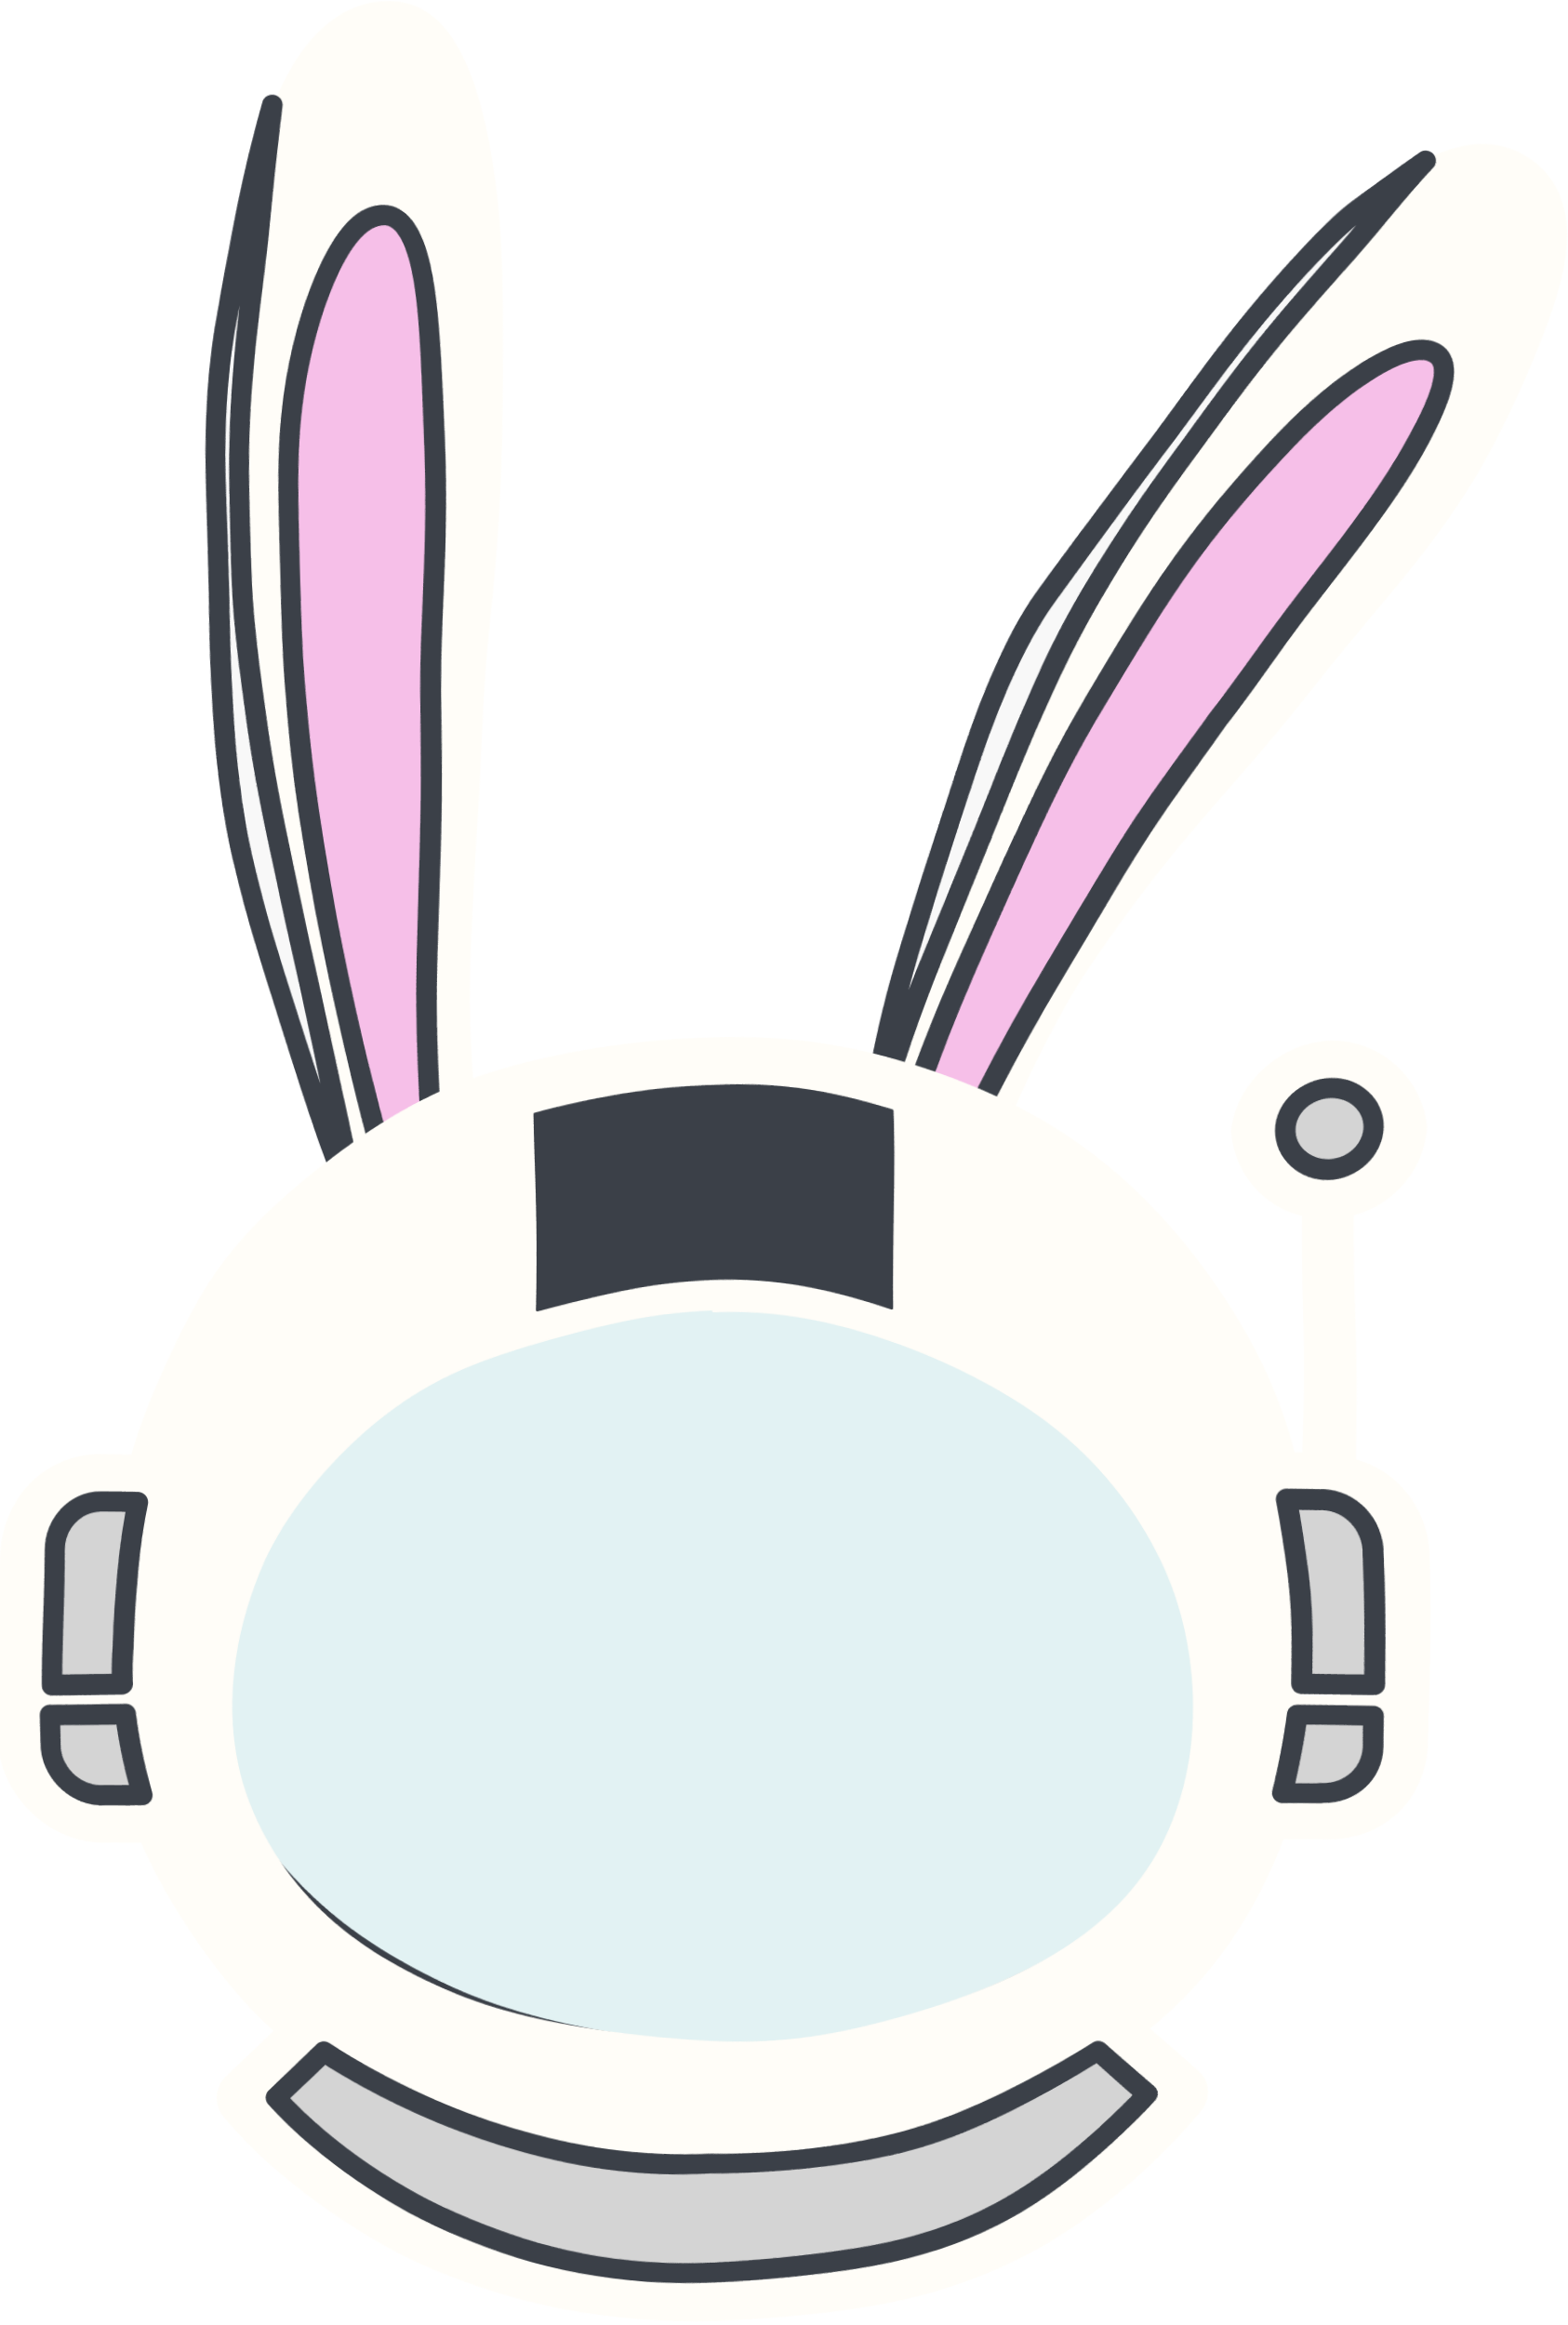
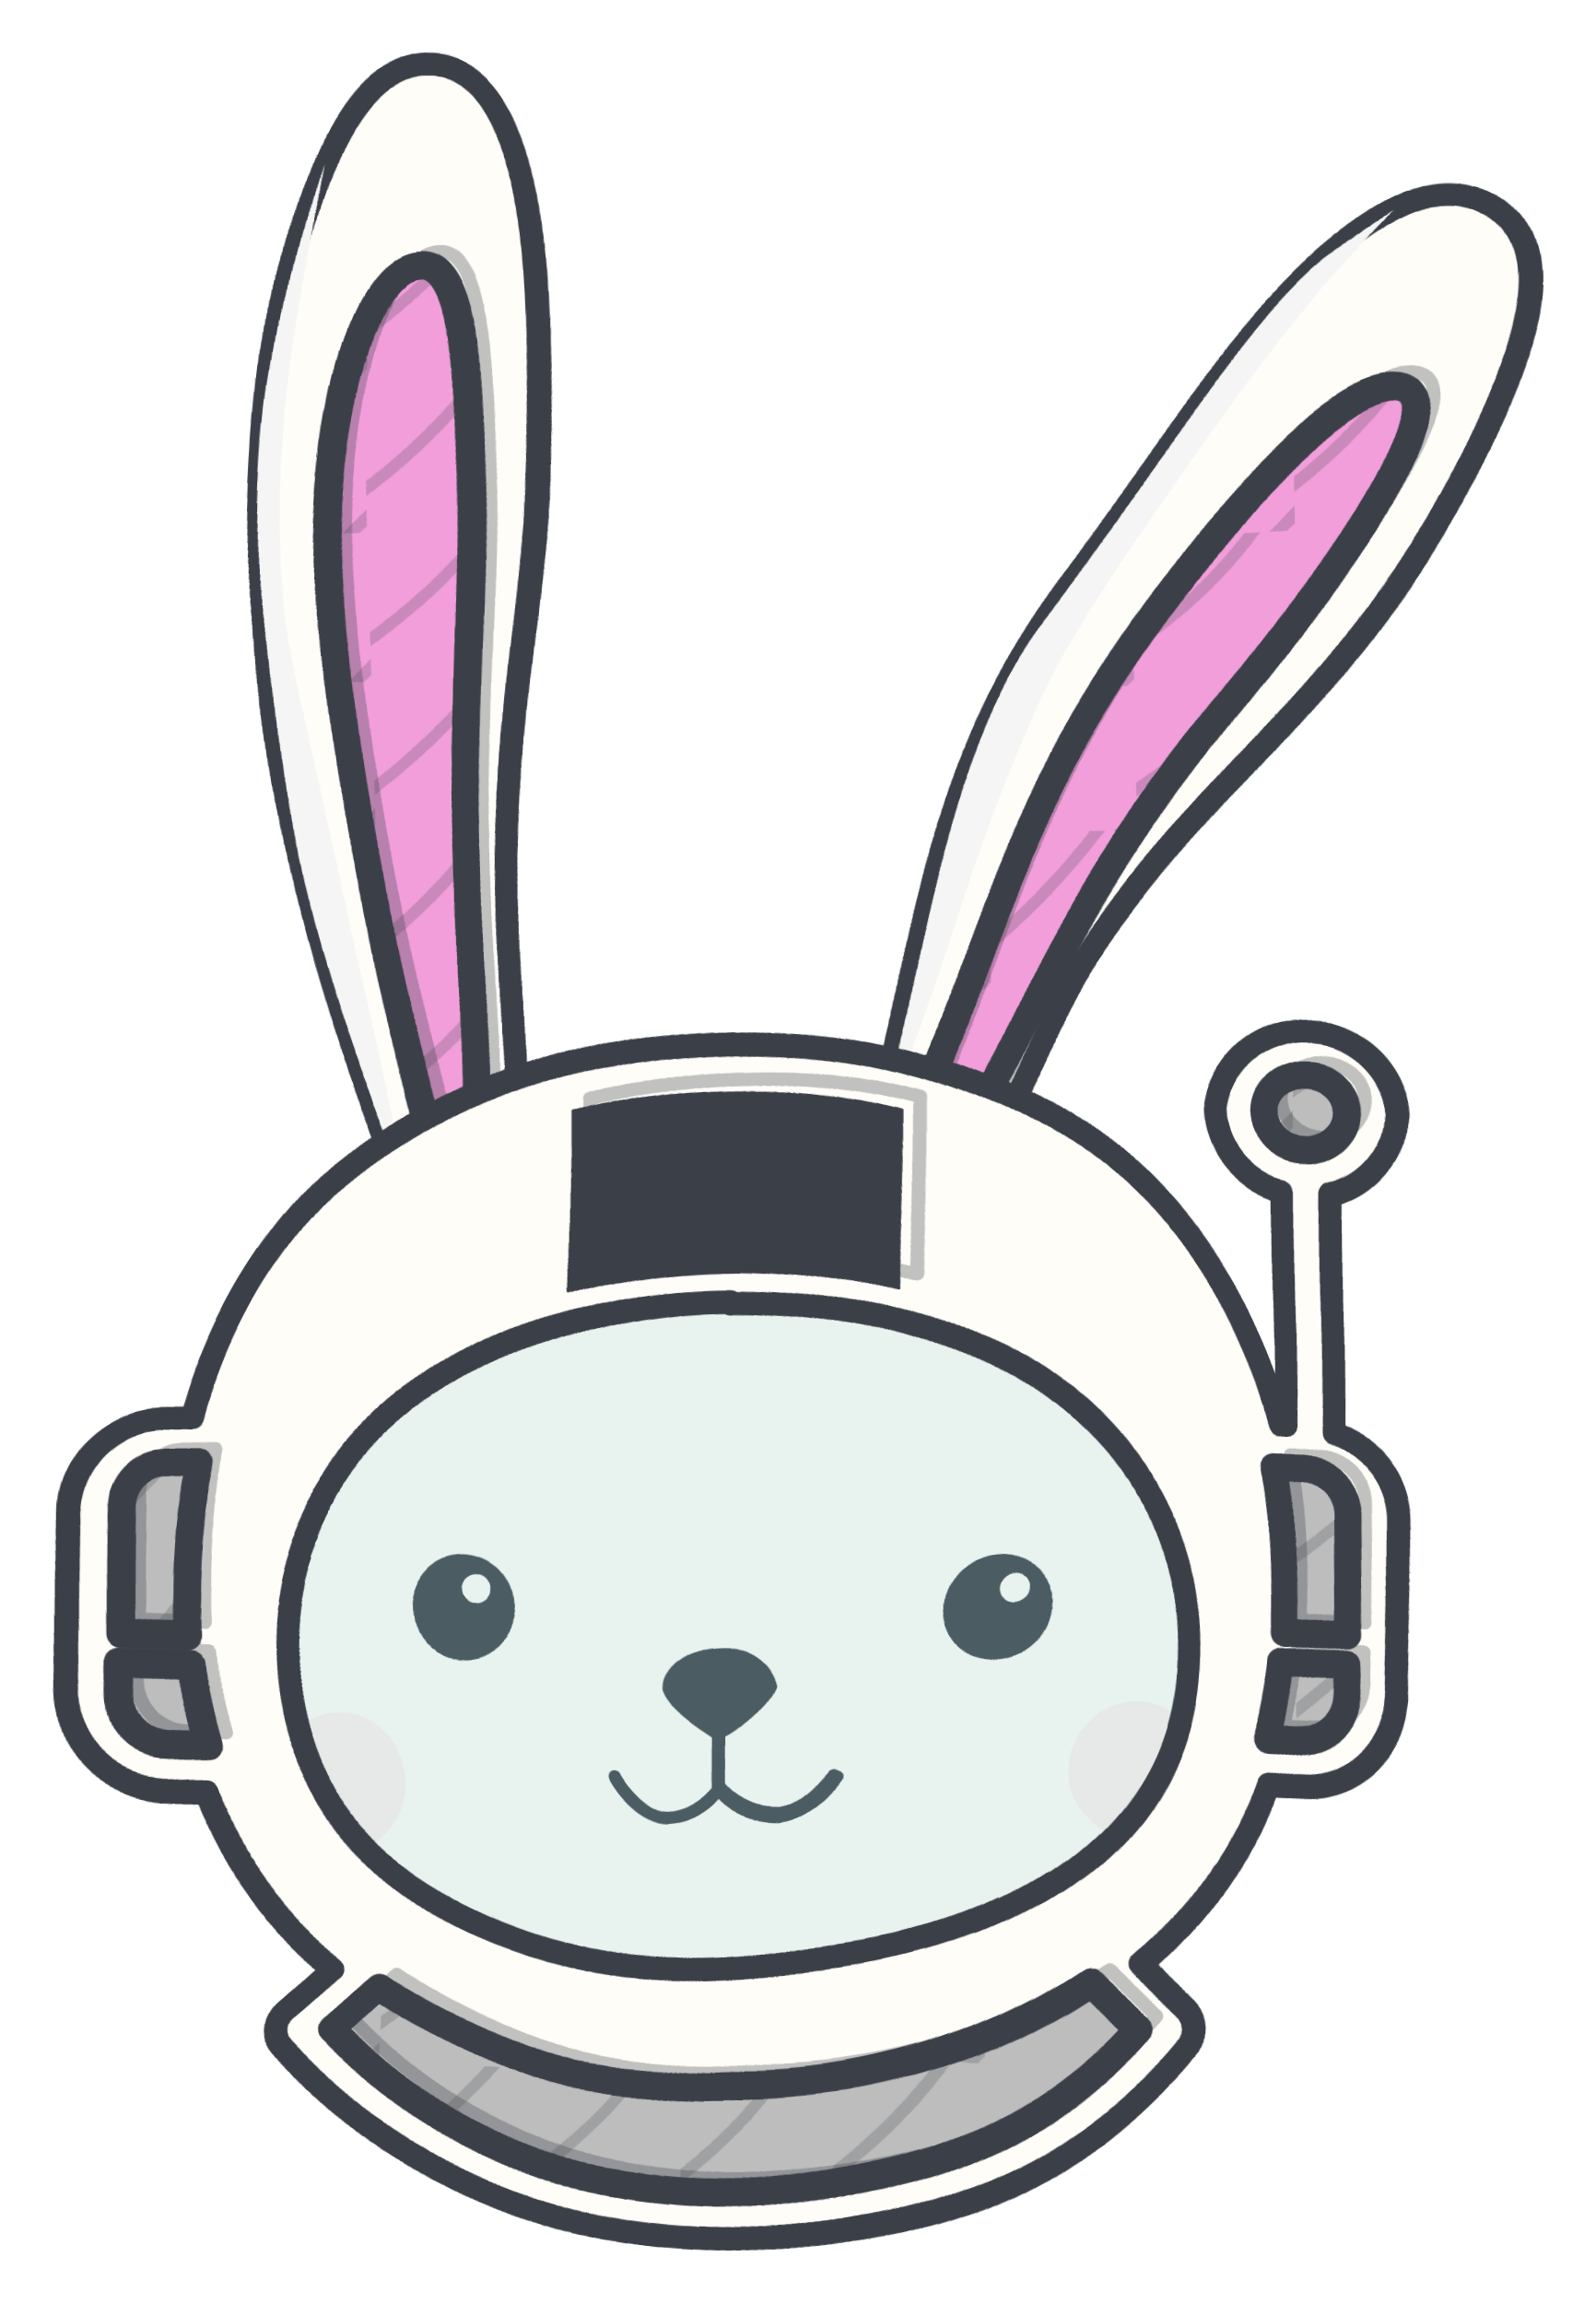
- <svg xmlns="http://www.w3.org/2000/svg" data-name="Layer 1" viewBox="0 0 42.1 62.45">
+ <svg xmlns="http://www.w3.org/2000/svg" data-name="Layer 1" viewBox="-1.895 -1.895 45.889 66.239">
  <defs>
+     <pattern id="pencil-hatch" patternUnits="userSpaceOnUse" width="4.42" height="4.42">
+       <path d="M-0.884 3.757Q1.989 1.901 3.757 -0.663M3.315 5.084L5.084 3.315" fill="none" stroke="#3b4048" stroke-width="0.337" stroke-linecap="round" />
+     </pattern>
    <filter id="pencil" x="-5%" y="-5%" width="110%" height="110%">
-       <feTurbulence type="fractalNoise" baseFrequency="0.166" numOctaves="1" seed="12" result="grain" />
-       <feDisplacementMap in="SourceGraphic" in2="grain" scale="0.421" xChannelSelector="R" yChannelSelector="G" />
+       <feTurbulence type="fractalNoise" baseFrequency="0.083" numOctaves="1" seed="12" result="grain" />
+       <feDisplacementMap in="SourceGraphic" in2="grain" scale="1.263" xChannelSelector="R" yChannelSelector="G" />
    </filter>
  </defs>
  <g filter="url(#pencil)">
    <defs />
-     <path d="M14.24,55.36c.92-.61-1.49-.38-1.69-.79a15,15,0,0,1-2.82-.51C8,53.62,3.9,50.85,3.47,48.25s0-7.65,1.83-10.61A17,17,0,0,1,9.73,33S6.16,24.51,5.85,18.1,6,.21,10.24,0s3.49,10.48,2.82,17.43a89.47,89.47,0,0,0-.21,13.89,19.45,19.45,0,0,1,5.51-.92,21.2,21.2,0,0,1,4.9.46S24.58,21,29,14.86,38,2.4,41,4.19s-.81,8.19-3.46,11.52-7.25,8.33-8.78,11a47.26,47.26,0,0,0-2.65,5.51,15,15,0,0,1,6.4,6.32c2.07,4.28,2.27,9.59,1.15,11.83a8.1,8.1,0,0,1-5.61,4c-1.32.1-6.91,1.48-6.91,1.48Z" transform="translate(0 0)" fill="#fffdf8" stroke="none" stroke-linejoin="round" stroke-linecap="round" />
-     <path d="M24,30.94s3.33-8.7,6.32-13.6,7-8.59,8.26-7.84S36,14.85,32.66,19.32a112.3,112.3,0,0,0-7.44,12.37Z" transform="translate(0 0)" fill="#f6bfe8" stroke="#3b4048" stroke-width="0.547" stroke-linejoin="round" stroke-linecap="round" />
-     <path d="M10.64,32.44l.95-.75s-.13-8.7,0-14S12,5.78,10.23,5.85,7.23,11,7.92,18.23A86.92,86.92,0,0,0,10.64,32.44Z" transform="translate(0 0)" fill="#f6bfe8" stroke="#3b4048" stroke-width="0.547" stroke-linejoin="round" stroke-linecap="round" />
-     <circle cx="7.65" cy="49.17" r="1.94" fill="#fef5f4" stroke="#3b4048" stroke-width="0.547" stroke-linejoin="round" stroke-linecap="round" />
-     <circle cx="30.57" cy="49.17" r="1.94" fill="#fef5f4" stroke="#3b4048" stroke-width="0.547" stroke-linejoin="round" stroke-linecap="round" />
-     <path d="M22.33,49a.19.19,0,0,0-.25,0h0s-.57,1-1.41,1.06a2.11,2.11,0,0,1-1.5-.7V48c.54-.29,1.41-1.19,1.41-1.5a1.4,1.4,0,0,0-1.5-1.09c-1,0-1.7.65-1.7,1.19s1.1,1.23,1.41,1.44v1.45a1.77,1.77,0,0,1-1.3.7c-.8,0-1.4-1.08-1.4-1.09a.19.19,0,0,0-.25-.08h0a.18.18,0,0,0-.08.23h0c0,.06.71,1.29,1.73,1.29a2.07,2.07,0,0,0,1.5-.72,2.46,2.46,0,0,0,1.59.73h.14a2.47,2.47,0,0,0,1.71-1.25.18.18,0,0,0,0-.25A.24.24,0,0,0,22.33,49Z" transform="translate(0 0)" fill="#c3c4c3" stroke="#3b4048" stroke-width="0.547" stroke-linejoin="round" stroke-linecap="round" />
-     <path d="M9.73,33S7,26,6.42,22.29s-1-9.78-.3-13.85A46.3,46.3,0,0,1,7.31,2.85S6,12.34,6.49,16.49,9.73,33,9.73,33Z" transform="translate(0 0)" fill="#f8f8f8" stroke="#3b4048" stroke-width="0.547" stroke-linejoin="round" stroke-linecap="round" />
-     <path d="M23.26,30.85s2-10.59,4.91-14.76S34.73,6.9,36.52,5.62l1.82-1.28S31,12,28.17,18.34,23.26,30.85,23.26,30.85Z" transform="translate(0 0)" fill="#f8f8f8" stroke="#3b4048" stroke-width="0.547" stroke-linejoin="round" stroke-linecap="round" />
-     <path d="M11.6,42.85a1.52,1.52,0,1,0,1.52,1.52h0a1.52,1.52,0,0,0-1.5-1.52Zm.4,1.41a.42.42,0,1,1,.42-.42h0a.42.42,0,0,1-.41.43h0Z" transform="translate(0 0)" fill="#c3c4c3" stroke="#3b4048" stroke-width="0.547" stroke-linejoin="round" stroke-linecap="round" />
-     <path d="M26.55,42.85a1.52,1.52,0,1,0,1.51,1.53h0a1.52,1.52,0,0,0-1.51-1.53ZM27,44.26a.42.42,0,0,1-.43-.41h0a.43.43,0,0,1,.41-.43.42.42,0,0,1,.43.41h0a.41.41,0,0,1-.4.42h0Z" transform="translate(0 0)" fill="#c3c4c3" stroke="#3b4048" stroke-width="0.547" stroke-linejoin="round" stroke-linecap="round" />
-     <ellipse cx="19.36" cy="44.95" rx="14.1" ry="10.16" fill="#e2f2f3" stroke="#3b4048" stroke-width="0.547" stroke-linejoin="round" stroke-linecap="round" />
-     <path d="M36.43,39.3V32.58a2.46,2.46,0,0,0,1.91-2.29,2.65,2.65,0,0,0-5.27,0A2.48,2.48,0,0,0,35,32.58v6.55h-.2c-2-6.94-7.91-11.28-15.63-11.28S5.51,32.15,3.55,39.13H2.88A2.76,2.76,0,0,0,0,41.71v5.14a2.75,2.75,0,0,0,2.88,2.59h.91a13,13,0,0,0,3.59,5.11L6.09,55.72A.78.78,0,0,0,6,56.82l0,0H6c2.93,3.53,7.72,5.6,13.13,5.6s10.21-2,13.14-5.6a.79.79,0,0,0-.09-1.11h0l-1.3-1.19a13,13,0,0,0,3.59-5.08h1a2.74,2.74,0,0,0,2.87-2.6V41.71A2.58,2.58,0,0,0,36.43,39.3Zm-17.26-4c7.14,0,12.94,4.7,12.94,10.47,0,6.25-6.51,9-12.94,9S6.23,52,6.23,45.72C6.23,40,12,35.25,19.17,35.25Z" transform="translate(0 0)" fill="#fffdf8" stroke="none" stroke-linejoin="round" stroke-linecap="round" />
-     <path d="M36.91,45.16H35v-1a18.61,18.61,0,0,0-.39-3.79h.82a1.35,1.35,0,0,1,1.44,1.25h0Z" transform="translate(0 0)" fill="#d4d4d4" stroke="#3b4048" stroke-width="0.547" stroke-linejoin="round" stroke-linecap="round" />
-     <path d="M35.47,48.18h-1A16.13,16.13,0,0,0,34.89,46h2v.85a1.34,1.34,0,0,1-1.36,1.32h-.06Z" transform="translate(0 0)" fill="#d4d4d4" stroke="#3b4048" stroke-width="0.547" stroke-linejoin="round" stroke-linecap="round" />
-     <path d="M19.17,61.1c-4.79,0-9.06-1.72-11.74-4.78l1.3-1.21a17.87,17.87,0,0,0,10.4,3,17.73,17.73,0,0,0,10.4-3l1.35,1.21C28.23,59.38,24,61.1,19.17,61.1Z" transform="translate(0 0)" fill="#d4d4d4" stroke="#3b4048" stroke-width="0.547" stroke-linejoin="round" stroke-linecap="round" />
-     <path d="M2.88,40.42h.85a19.33,19.33,0,0,0-.38,3.79,8.34,8.34,0,0,0,0,1H1.49v-3.5a1.27,1.27,0,0,1,1.24-1.29Z" transform="translate(0 0)" fill="#d4d4d4" stroke="#3b4048" stroke-width="0.547" stroke-linejoin="round" stroke-linecap="round" />
+     <path d="M14.24,55.36c.92-.61-1.49-.38-1.69-.79a15,15,0,0,1-2.82-.51C8,53.62,3.9,50.85,3.47,48.25s0-7.65,1.83-10.61A17,17,0,0,1,9.73,33S6.16,24.51,5.85,18.1,6,.21,10.24,0s3.49,10.48,2.82,17.43a89.47,89.47,0,0,0-.21,13.89,19.45,19.45,0,0,1,5.51-.92,21.2,21.2,0,0,1,4.9.46S24.58,21,29,14.86,38,2.4,41,4.19s-.81,8.19-3.46,11.52-7.25,8.33-8.78,11a47.26,47.26,0,0,0-2.65,5.51,15,15,0,0,1,6.4,6.32c2.07,4.28,2.27,9.59,1.15,11.83a8.1,8.1,0,0,1-5.61,4c-1.32.1-6.91,1.48-6.91,1.48Z" transform="translate(0 0)" fill="#fffdf8" stroke="#3b4048" stroke-width="0.674" stroke-linejoin="round" stroke-linecap="round" />
+     <path d="M24,30.94s3.33-8.7,6.32-13.6,7-8.59,8.26-7.84S36,14.85,32.66,19.32a112.3,112.3,0,0,0-7.44,12.37Z" transform="translate(0 0)" fill="#f29edb" stroke="#3b4048" stroke-width="0.8" stroke-linejoin="round" stroke-linecap="round" />
+     <path d="M24,30.94s3.33-8.7,6.32-13.6,7-8.59,8.26-7.84S36,14.85,32.66,19.32a112.3,112.3,0,0,0-7.44,12.37Z" transform="translate(0 0)" fill="url(#pencil-hatch)" stroke="none" stroke-width="0.8" stroke-linejoin="round" stroke-linecap="round" opacity=".22" />
+     <path d="M24,30.94s3.33-8.7,6.32-13.6,7-8.59,8.26-7.84S36,14.85,32.66,19.32a112.3,112.3,0,0,0-7.44,12.37Z" transform="translate(0 0) translate(0.5052 -0.3789)" fill="none" stroke="#3b4048" stroke-width="0.379" stroke-linejoin="round" stroke-linecap="round" opacity=".32" />
+     <path d="M10.64,32.44l.95-.75s-.13-8.7,0-14S12,5.78,10.23,5.85,7.23,11,7.92,18.23A86.92,86.92,0,0,0,10.64,32.44Z" transform="translate(0 0)" fill="#f29edb" stroke="#3b4048" stroke-width="0.8" stroke-linejoin="round" stroke-linecap="round" />
+     <path d="M10.64,32.44l.95-.75s-.13-8.7,0-14S12,5.78,10.23,5.85,7.23,11,7.92,18.23A86.92,86.92,0,0,0,10.64,32.44Z" transform="translate(0 0)" fill="url(#pencil-hatch)" stroke="none" stroke-width="0.8" stroke-linejoin="round" stroke-linecap="round" opacity=".22" />
+     <path d="M10.64,32.44l.95-.75s-.13-8.7,0-14S12,5.78,10.23,5.85,7.23,11,7.92,18.23A86.92,86.92,0,0,0,10.64,32.44Z" transform="translate(0 0) translate(0.5052 -0.3789)" fill="none" stroke="#3b4048" stroke-width="0.379" stroke-linejoin="round" stroke-linecap="round" opacity=".32" />
+     <circle cx="7.65" cy="49.17" r="1.94" fill="#fdf0ee" stroke="none" />
+     <circle cx="30.57" cy="49.17" r="1.94" fill="#fdf0ee" stroke="none" />
+     <path d="M22.33,49a.19.19,0,0,0-.25,0h0s-.57,1-1.41,1.06a2.11,2.11,0,0,1-1.5-.7V48c.54-.29,1.41-1.19,1.41-1.5a1.4,1.4,0,0,0-1.5-1.09c-1,0-1.7.65-1.7,1.19s1.1,1.23,1.41,1.44v1.45a1.77,1.77,0,0,1-1.3.7c-.8,0-1.4-1.08-1.4-1.09a.19.19,0,0,0-.25-.08h0a.18.18,0,0,0-.08.23h0c0,.06.71,1.29,1.73,1.29a2.07,2.07,0,0,0,1.5-.72,2.46,2.46,0,0,0,1.59.73h.14a2.47,2.47,0,0,0,1.71-1.25.18.18,0,0,0,0-.25A.24.24,0,0,0,22.33,49Z" transform="translate(0 0)" fill="#3b4048" stroke="none" />
+     <path d="M9.73,33S7,26,6.42,22.29s-1-9.78-.3-13.85A46.3,46.3,0,0,1,7.31,2.85S6,12.34,6.49,16.49,9.73,33,9.73,33Z" transform="translate(0 0)" fill="#f5f5f5" stroke="none" />
+     <path d="M23.26,30.85s2-10.59,4.91-14.76S34.73,6.9,36.52,5.62l1.82-1.28S31,12,28.17,18.34,23.26,30.85,23.26,30.85Z" transform="translate(0 0)" fill="#f5f5f5" stroke="none" />
+     <path d="M11.6,42.85a1.52,1.52,0,1,0,1.52,1.52h0a1.52,1.52,0,0,0-1.5-1.52Zm.4,1.41a.42.42,0,1,1,.42-.42h0a.42.42,0,0,1-.41.43h0Z" transform="translate(0 0)" fill="#3b4048" stroke="none" />
+     <path d="M26.55,42.85a1.52,1.52,0,1,0,1.51,1.53h0a1.52,1.52,0,0,0-1.51-1.53ZM27,44.26a.42.42,0,0,1-.43-.41h0a.43.43,0,0,1,.41-.43.42.42,0,0,1,.43.41h0a.41.41,0,0,1-.4.42h0Z" transform="translate(0 0)" fill="#3b4048" stroke="none" />
+     <ellipse cx="19.36" cy="44.95" rx="14.1" ry="10.16" fill="#8accce" opacity="0.2" stroke="none" />
+     <path d="M36.43,39.3V32.58a2.46,2.46,0,0,0,1.91-2.29,2.65,2.65,0,0,0-5.27,0A2.48,2.48,0,0,0,35,32.58v6.55h-.2c-2-6.94-7.91-11.28-15.63-11.28S5.51,32.15,3.55,39.13H2.88A2.76,2.76,0,0,0,0,41.71v5.14a2.75,2.75,0,0,0,2.88,2.59h.91a13,13,0,0,0,3.59,5.11L6.09,55.72A.78.78,0,0,0,6,56.82l0,0H6c2.93,3.53,7.72,5.6,13.13,5.6s10.21-2,13.14-5.6a.79.79,0,0,0-.09-1.11h0l-1.3-1.19a13,13,0,0,0,3.59-5.08h1a2.74,2.74,0,0,0,2.87-2.6V41.71A2.58,2.58,0,0,0,36.43,39.3Zm-17.26-4c7.14,0,12.94,4.7,12.94,10.47,0,6.25-6.51,9-12.94,9S6.23,52,6.23,45.72C6.23,40,12,35.25,19.17,35.25Z" transform="translate(0 0)" fill="#fffdf8" stroke="#3b4048" stroke-width="0.674" stroke-linejoin="round" stroke-linecap="round" />
+     <path d="M36.91,45.16H35v-1a18.61,18.61,0,0,0-.39-3.79h.82a1.35,1.35,0,0,1,1.44,1.25h0Z" transform="translate(0 0)" fill="#bdbdbd" stroke="#3b4048" stroke-width="0.8" stroke-linejoin="round" stroke-linecap="round" />
+     <path d="M36.91,45.16H35v-1a18.61,18.61,0,0,0-.39-3.79h.82a1.35,1.35,0,0,1,1.44,1.25h0Z" transform="translate(0 0)" fill="url(#pencil-hatch)" stroke="none" stroke-width="0.8" stroke-linejoin="round" stroke-linecap="round" opacity=".22" />
+     <path d="M36.91,45.16H35v-1a18.61,18.61,0,0,0-.39-3.79h.82a1.35,1.35,0,0,1,1.44,1.25h0Z" transform="translate(0 0) translate(0.5052 -0.3789)" fill="none" stroke="#3b4048" stroke-width="0.379" stroke-linejoin="round" stroke-linecap="round" opacity=".32" />
+     <path d="M35.47,48.18h-1A16.13,16.13,0,0,0,34.89,46h2v.85a1.34,1.34,0,0,1-1.36,1.32h-.06Z" transform="translate(0 0)" fill="#bdbdbd" stroke="#3b4048" stroke-width="0.8" stroke-linejoin="round" stroke-linecap="round" />
+     <path d="M35.47,48.18h-1A16.13,16.13,0,0,0,34.89,46h2v.85a1.34,1.34,0,0,1-1.36,1.32h-.06Z" transform="translate(0 0)" fill="url(#pencil-hatch)" stroke="none" stroke-width="0.8" stroke-linejoin="round" stroke-linecap="round" opacity=".22" />
+     <path d="M35.47,48.18h-1A16.13,16.13,0,0,0,34.89,46h2v.85a1.34,1.34,0,0,1-1.36,1.32h-.06Z" transform="translate(0 0) translate(0.5052 -0.3789)" fill="none" stroke="#3b4048" stroke-width="0.379" stroke-linejoin="round" stroke-linecap="round" opacity=".32" />
+     <path d="M19.17,61.1c-4.79,0-9.06-1.72-11.74-4.78l1.3-1.21a17.87,17.87,0,0,0,10.4,3,17.73,17.73,0,0,0,10.4-3l1.35,1.21C28.23,59.38,24,61.1,19.17,61.1Z" transform="translate(0 0)" fill="#bdbdbd" stroke="#3b4048" stroke-width="0.8" stroke-linejoin="round" stroke-linecap="round" />
+     <path d="M19.17,61.1c-4.79,0-9.06-1.72-11.74-4.78l1.3-1.21a17.87,17.87,0,0,0,10.4,3,17.73,17.73,0,0,0,10.4-3l1.35,1.21C28.23,59.38,24,61.1,19.17,61.1Z" transform="translate(0 0)" fill="url(#pencil-hatch)" stroke="none" stroke-width="0.8" stroke-linejoin="round" stroke-linecap="round" opacity=".22" />
+     <path d="M19.17,61.1c-4.79,0-9.06-1.72-11.74-4.78l1.3-1.21a17.87,17.87,0,0,0,10.4,3,17.73,17.73,0,0,0,10.4-3l1.35,1.21C28.23,59.38,24,61.1,19.17,61.1Z" transform="translate(0 0) translate(0.5052 -0.3789)" fill="none" stroke="#3b4048" stroke-width="0.379" stroke-linejoin="round" stroke-linecap="round" opacity=".32" />
+     <path d="M2.88,40.42h.85a19.33,19.33,0,0,0-.38,3.79,8.34,8.34,0,0,0,0,1H1.49v-3.5a1.27,1.27,0,0,1,1.24-1.29Z" transform="translate(0 0)" fill="#bdbdbd" stroke="#3b4048" stroke-width="0.8" stroke-linejoin="round" stroke-linecap="round" />
+     <path d="M2.88,40.42h.85a19.33,19.33,0,0,0-.38,3.79,8.34,8.34,0,0,0,0,1H1.49v-3.5a1.27,1.27,0,0,1,1.24-1.29Z" transform="translate(0 0)" fill="url(#pencil-hatch)" stroke="none" stroke-width="0.8" stroke-linejoin="round" stroke-linecap="round" opacity=".22" />
+     <path d="M2.88,40.42h.85a19.33,19.33,0,0,0-.38,3.79,8.34,8.34,0,0,0,0,1H1.49v-3.5a1.27,1.27,0,0,1,1.24-1.29Z" transform="translate(0 0) translate(0.5052 -0.3789)" fill="none" stroke="#3b4048" stroke-width="0.379" stroke-linejoin="round" stroke-linecap="round" opacity=".32" />
    <path d="M19.17,34.39a17.66,17.66,0,0,0-4.79.69V29.85a17.23,17.23,0,0,1,4.79-.64,17.3,17.3,0,0,1,4.8.64v5.26A15.91,15.91,0,0,0,19.17,34.39Z" transform="translate(0 0)" fill="#3b4048" stroke="#3b4048" stroke-width="0.084" stroke-linejoin="round" stroke-linecap="round" />
-     <path d="M1.44,46h2a17.56,17.56,0,0,0,.43,2.16h-1a1.35,1.35,0,0,1-1.44-1.25h0V46Z" transform="translate(0 0)" fill="#d4d4d4" stroke="#3b4048" stroke-width="0.547" stroke-linejoin="round" stroke-linecap="round" />
-     <ellipse cx="35.71" cy="30.29" rx="1.2" ry="1.08" fill="#d4d4d4" stroke="#3b4048" stroke-width="0.547" stroke-linejoin="round" stroke-linecap="round" />
+     <path d="M19.17,34.39a17.66,17.66,0,0,0-4.79.69V29.85a17.23,17.23,0,0,1,4.79-.64,17.3,17.3,0,0,1,4.8.64v5.26A15.91,15.91,0,0,0,19.17,34.39Z" transform="translate(0 0)" fill="url(#pencil-hatch)" stroke="none" stroke-width="0.084" stroke-linejoin="round" stroke-linecap="round" opacity=".22" />
+     <path d="M19.17,34.39a17.66,17.66,0,0,0-4.79.69V29.85a17.23,17.23,0,0,1,4.79-.64,17.3,17.3,0,0,1,4.8.64v5.26A15.91,15.91,0,0,0,19.17,34.39Z" transform="translate(0 0) translate(0.5052 -0.3789)" fill="none" stroke="#3b4048" stroke-width="0.379" stroke-linejoin="round" stroke-linecap="round" opacity=".32" />
+     <path d="M1.44,46h2a17.56,17.56,0,0,0,.43,2.16h-1a1.35,1.35,0,0,1-1.44-1.25h0V46Z" transform="translate(0 0)" fill="#bdbdbd" stroke="#3b4048" stroke-width="0.8" stroke-linejoin="round" stroke-linecap="round" />
+     <path d="M1.44,46h2a17.56,17.56,0,0,0,.43,2.16h-1a1.35,1.35,0,0,1-1.44-1.25h0V46Z" transform="translate(0 0)" fill="url(#pencil-hatch)" stroke="none" stroke-width="0.8" stroke-linejoin="round" stroke-linecap="round" opacity=".22" />
+     <path d="M1.44,46h2a17.56,17.56,0,0,0,.43,2.16h-1a1.35,1.35,0,0,1-1.44-1.25h0V46Z" transform="translate(0 0) translate(0.5052 -0.3789)" fill="none" stroke="#3b4048" stroke-width="0.379" stroke-linejoin="round" stroke-linecap="round" opacity=".32" />
+     <ellipse cx="35.71" cy="30.29" rx="1.2" ry="1.08" fill="#bdbdbd" stroke="#3b4048" stroke-width="0.8" stroke-linejoin="round" stroke-linecap="round" />
+     <ellipse cx="35.71" cy="30.29" rx="1.2" ry="1.08" fill="url(#pencil-hatch)" stroke="none" stroke-width="0.8" stroke-linejoin="round" stroke-linecap="round" opacity=".22" />
+     <ellipse cx="35.71" cy="30.29" rx="1.2" ry="1.08" fill="none" stroke="#3b4048" stroke-width="0.379" stroke-linejoin="round" stroke-linecap="round" opacity=".32" transform=" translate(0.5052 -0.3789)" />
  </g>
</svg>
